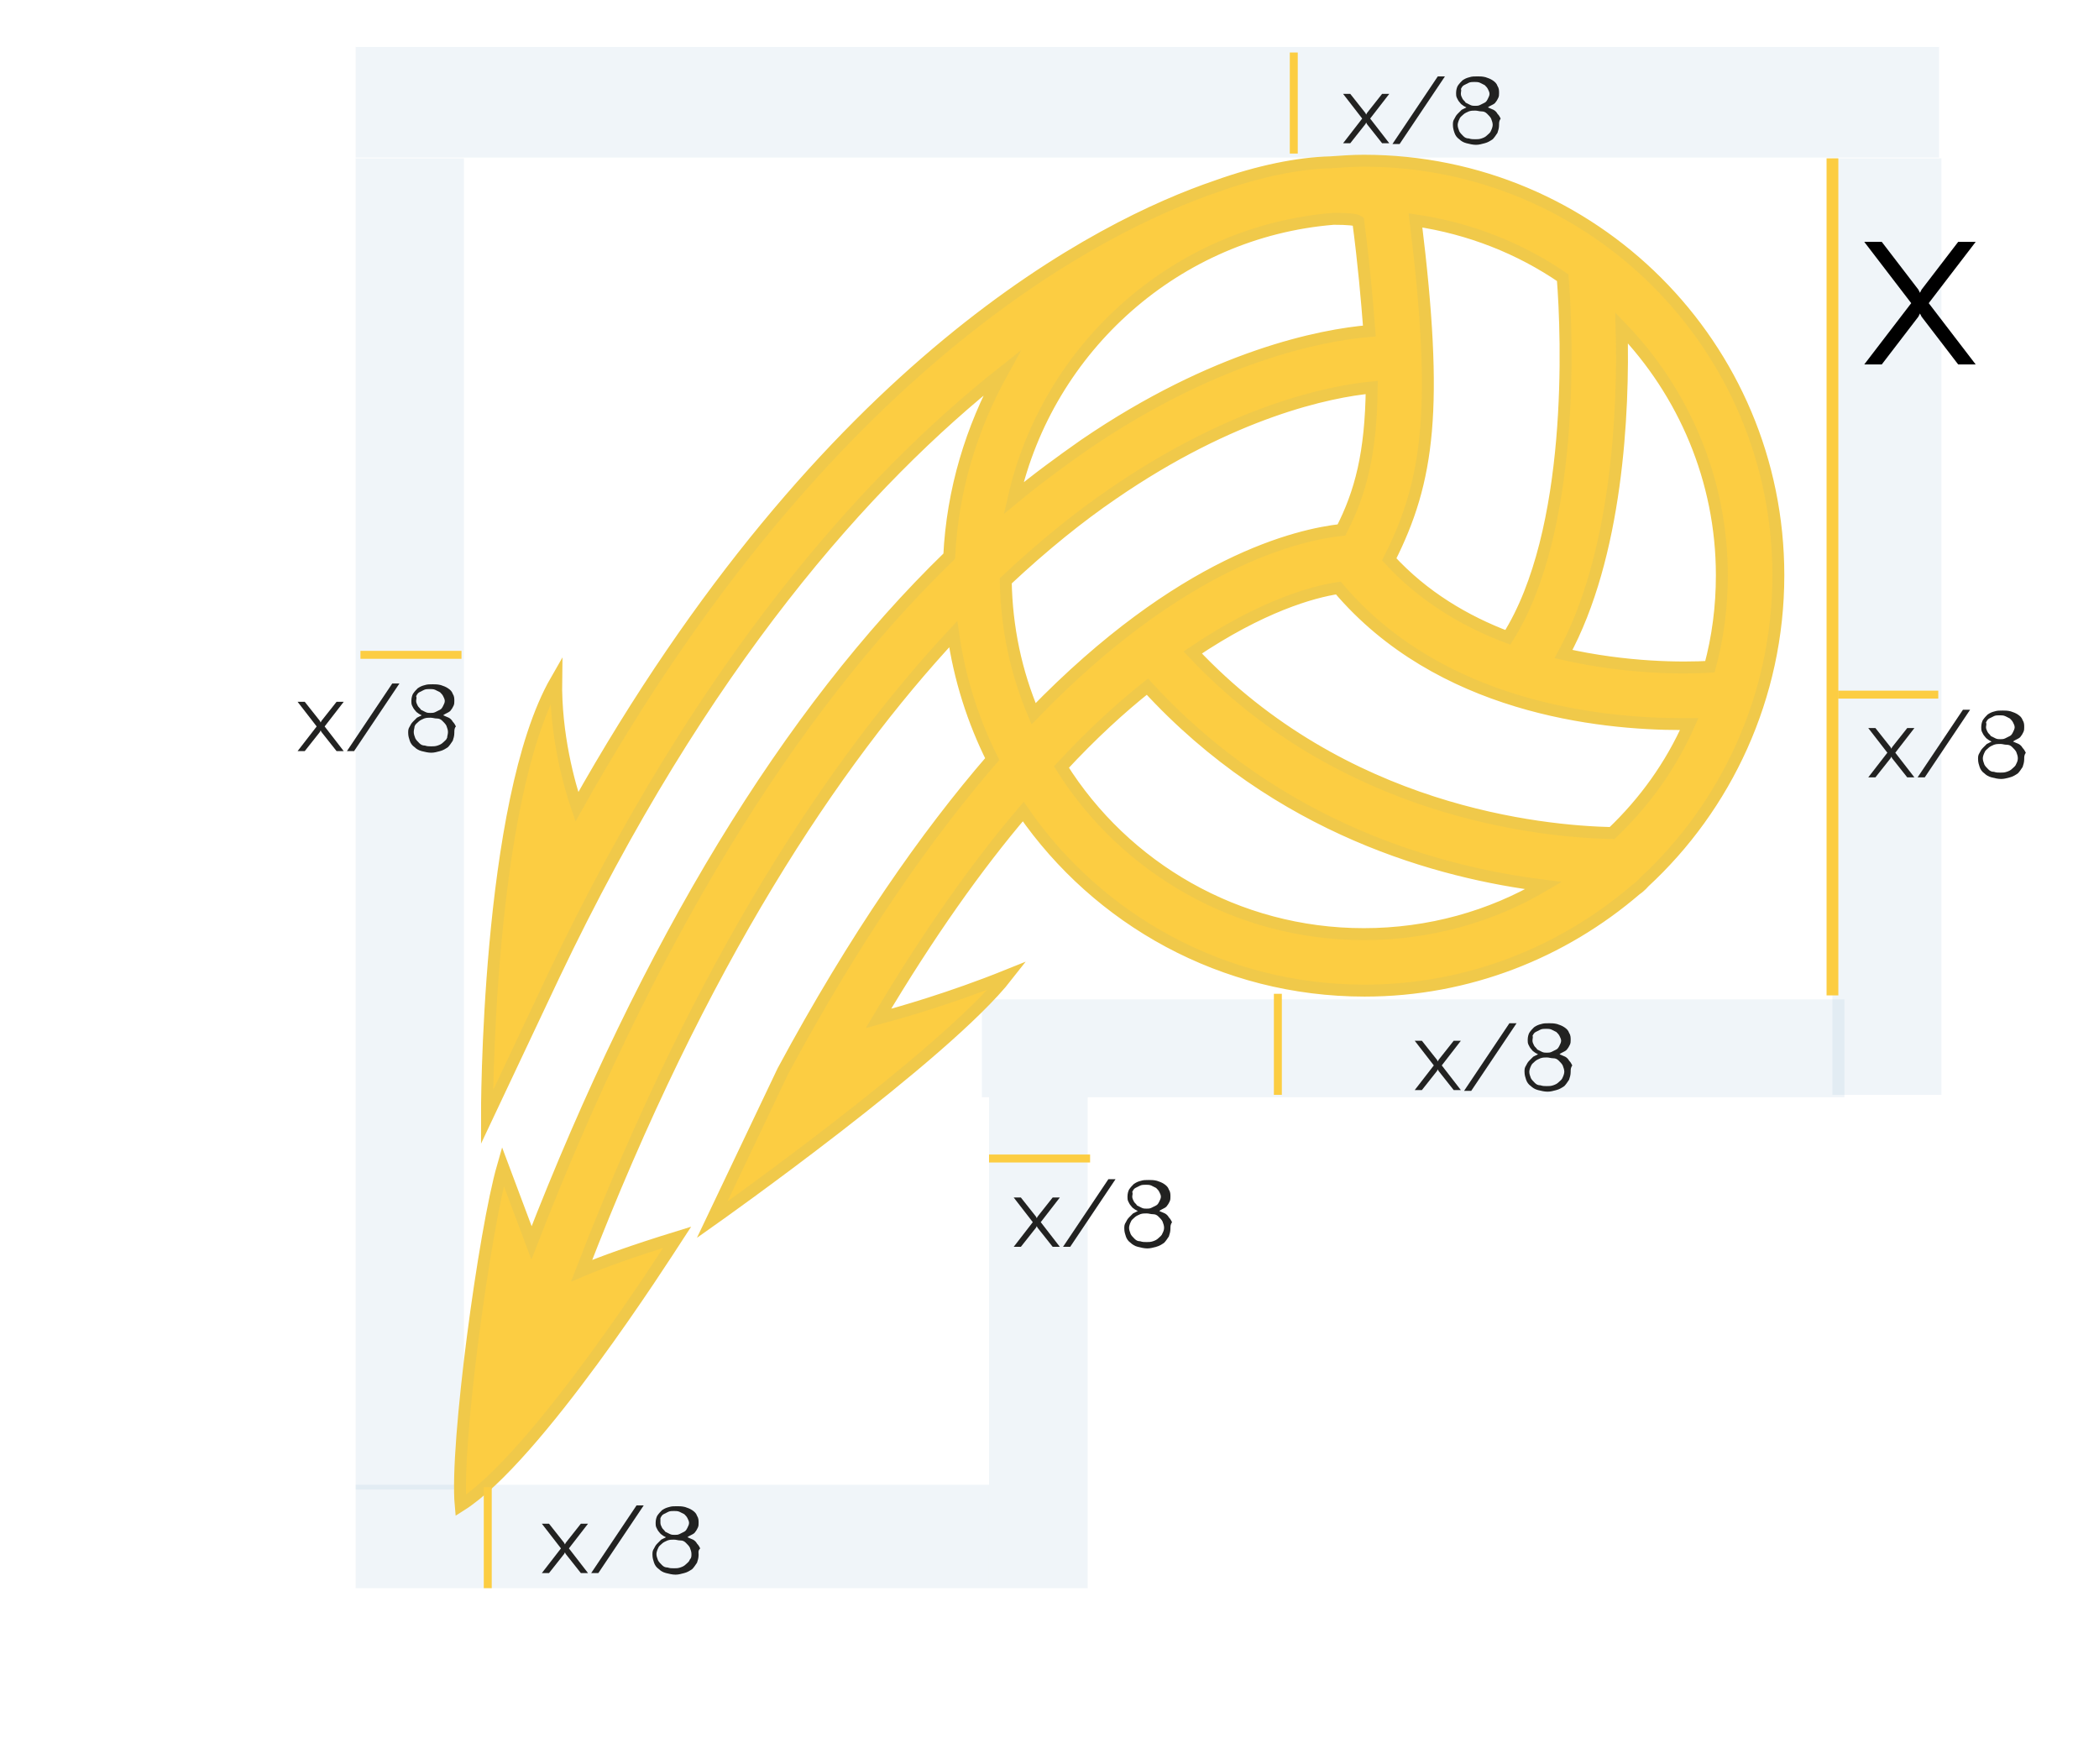
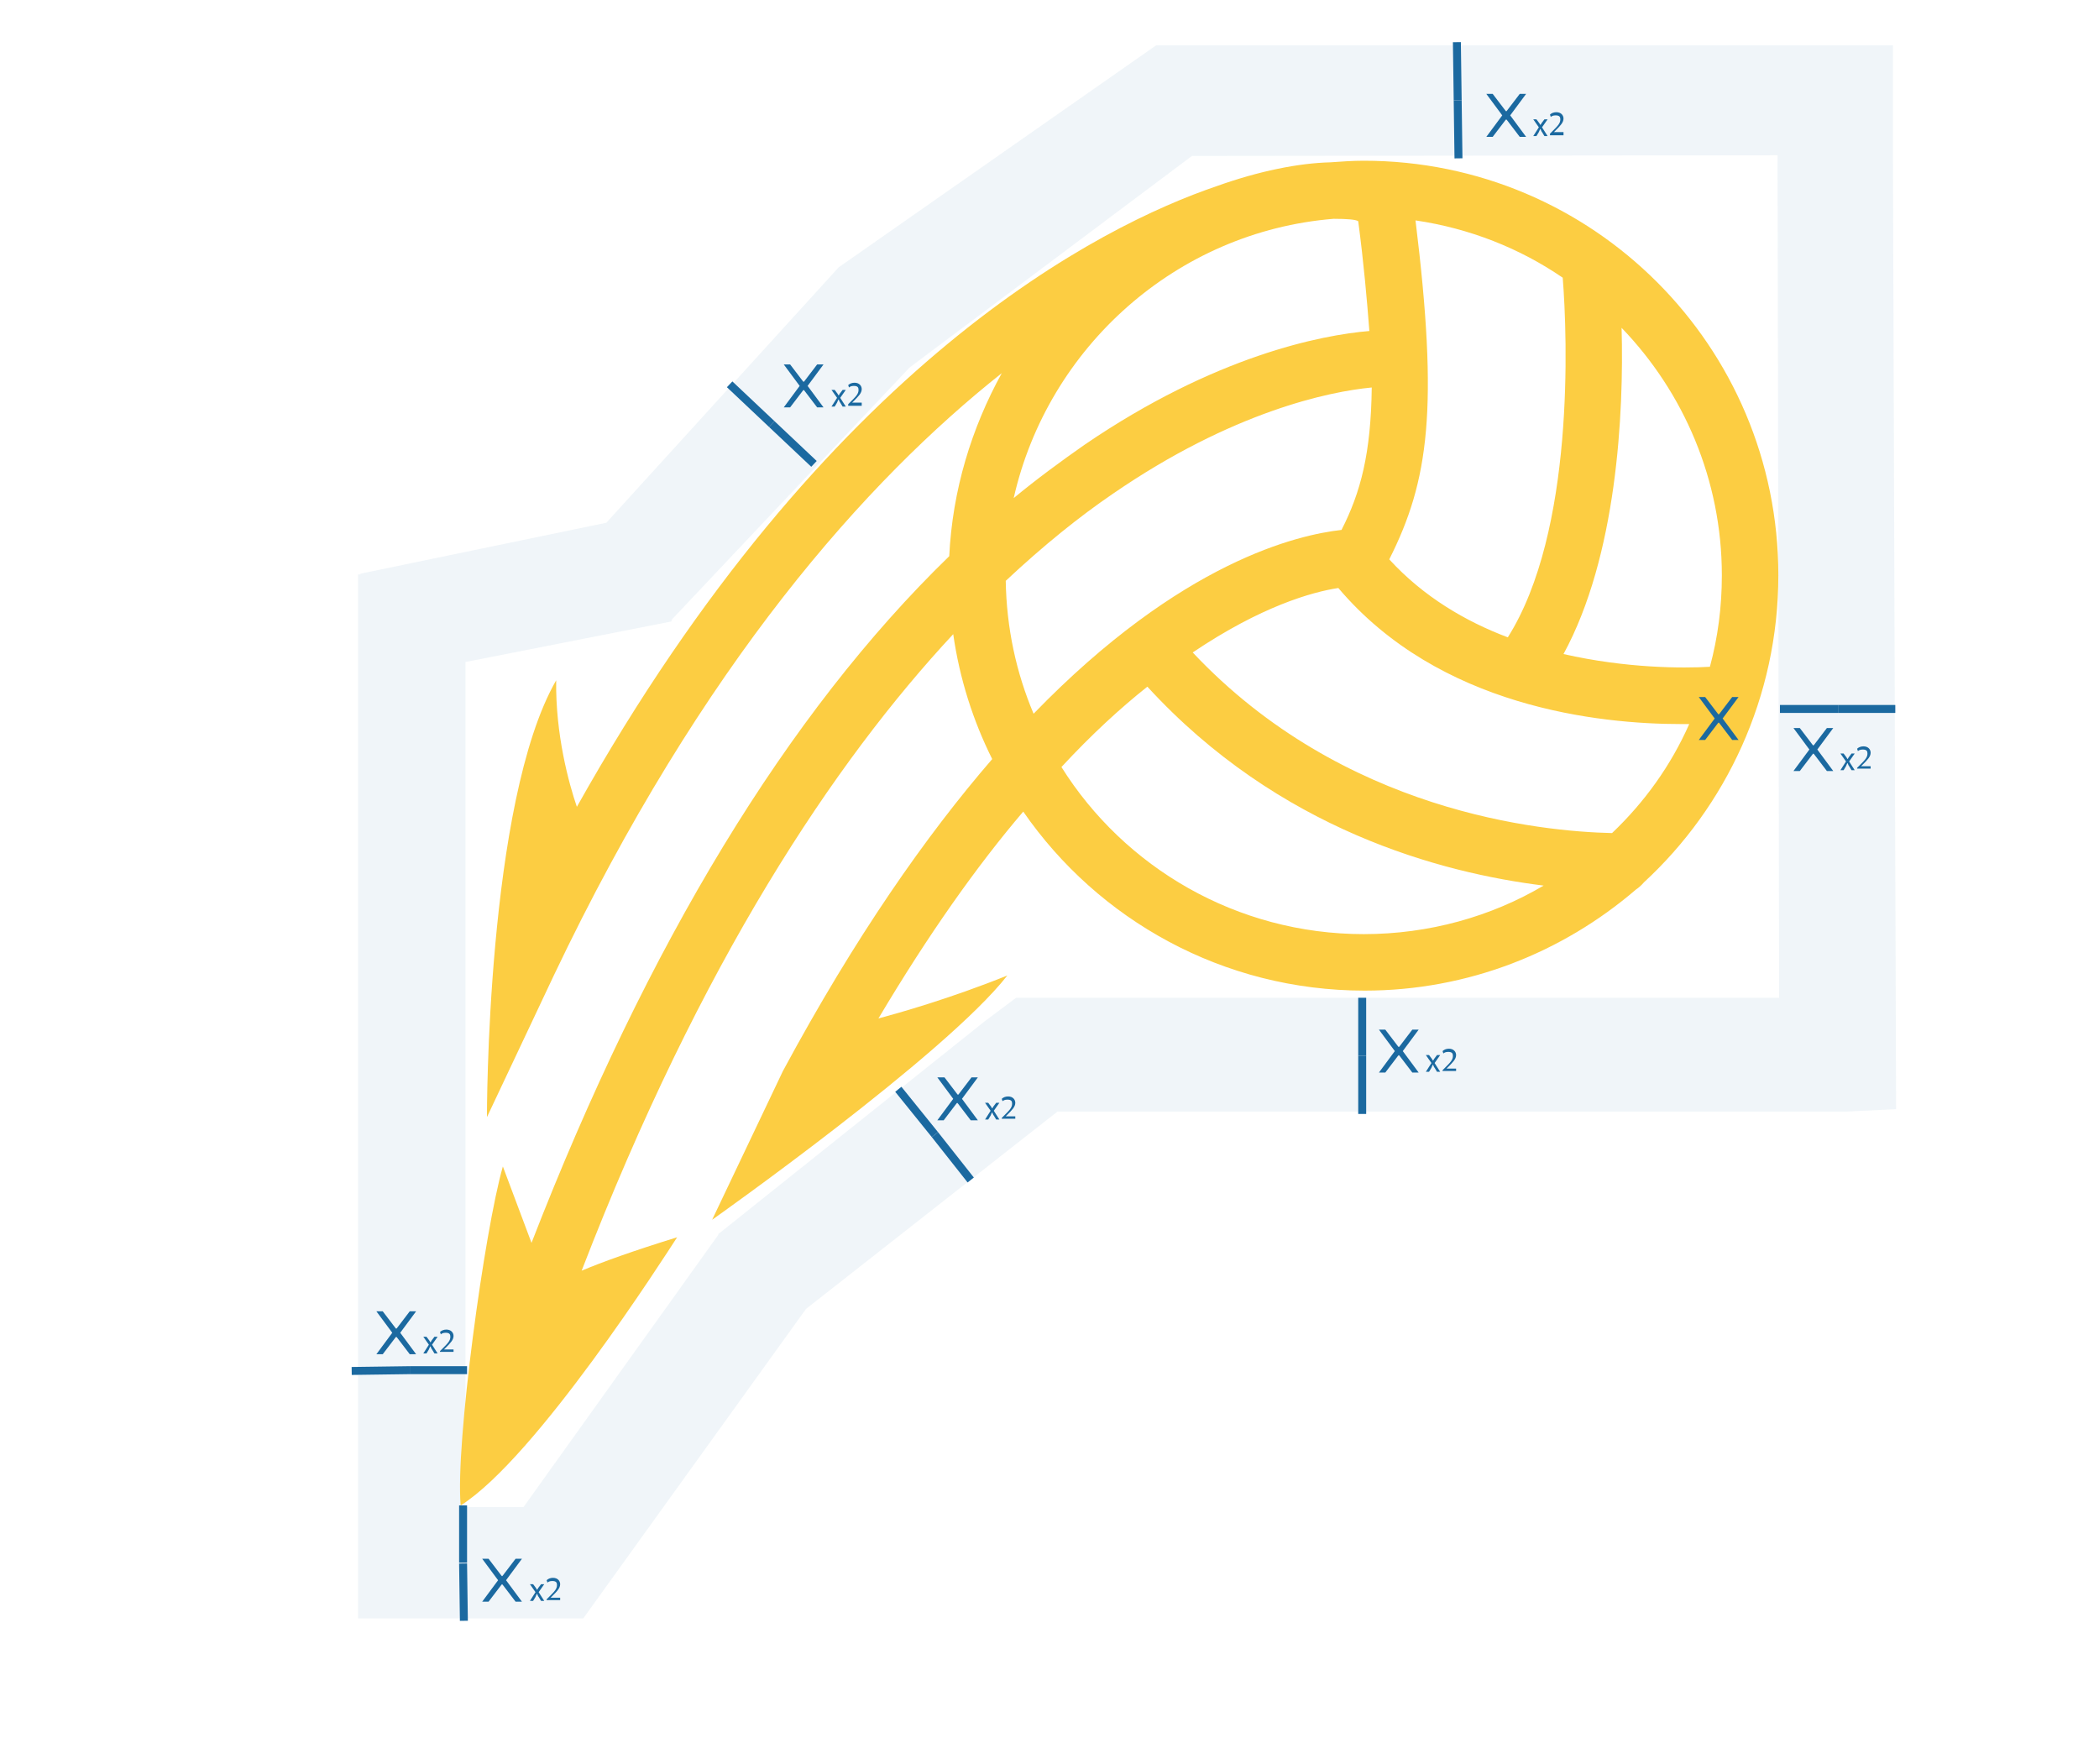
<svg xmlns="http://www.w3.org/2000/svg" version="1.1" id="Laag_1" x="0px" y="0px" viewBox="0 0 263.8 221.6" style="enable-background:new 0 0 263.8 221.6;" xml:space="preserve">
  <style type="text/css">
	.st0{opacity:7.000000e-02;fill:#1B69A0;enable-background:new    ;}
- 	.st1{fill:#FCCD42;stroke:#F0C94A;stroke-width:1.5;stroke-miterlimit:10;}
- 	.st2{fill:none;stroke:#FCCD42;stroke-width:1.479;stroke-miterlimit:10;}
- 	.st3{fill:none;stroke:#FCCD42;stroke-miterlimit:10;}
- 	.st4{fill:#222221;}
+ 	.st1{fill:#FCCD42;}
+ 	.st2{fill:#1B69A0;}
+ 	.st3{fill:#1B69A0;stroke:#1B69A0;stroke-miterlimit:10;}
+ 	.st4{fill:none;stroke:#FCCD42;stroke-width:1.479;stroke-miterlimit:10;}
</style>
-   <rect x="44.7" y="5.9" class="st0" width="199" height="13.9" />
-   <rect x="44.7" y="19.9" class="st0" width="13.6" height="167.3" />
-   <rect x="124.3" y="137.9" class="st0" width="12.4" height="61.7" />
-   <rect x="230.3" y="19.9" class="st0" width="13.7" height="117.7" />
-   <rect x="123.4" y="125.6" class="st0" width="108.4" height="12.3" />
-   <rect x="44.7" y="186.6" class="st0" width="79.6" height="13" />
+   <polygon class="st0" points="237.9,18.4 223.4,18.3 223.6,125.4 127.7,125.4 123.7,128.4 90.4,155 90.3,155 90.3,155.1 90.2,155.3   90.2,155.3 65.8,189.4 58.5,189.4 58.5,83.2 84.4,78.1 84.4,77.9 114.3,46.2 149.8,19.6 237.9,19.5 237.9,5.7 145.3,5.7 105.4,33.6   76.2,65.7 45.3,72.1 45.3,72.2 45,72.2 45,190.4 45,190.4 45,203.4 73.3,203.4 101.3,164.5 132.9,139.7 232.1,139.7 238.3,139.4 " />
  <g>
    <g>
      <path class="st1" d="M223.5,72.3c0-28.8-23.3-52.1-52.1-52.1c-1.4,0-2.8,0.1-4.2,0.2c-4,0.1-9,1.1-14.3,3c-14.4,4.9-49,22-80.4,78    c-1-2.9-2.7-9.1-2.6-15.9c-8.8,15.3-8.7,54.9-8.7,54.9l8.4-17.8c18.7-39.3,39.4-62.3,56.3-75.7c-3.8,6.9-6.2,14.7-6.6,23    C99,89.6,81.4,118.6,66.8,156.2l-3.6-9.6c-2.3,8-6,35-5.3,42.6c9.5-6,25.7-31.4,27.2-33.7c-5.5,1.7-9.4,3.1-12,4.2    c15-38.9,31.8-64,46.7-80c0.8,5.6,2.5,10.9,4.9,15.7c-8.3,9.6-17.2,22.3-26.3,39.2l-8.9,18.7c0,0,29.3-20.7,37.1-30.7    c-7.2,2.9-13.6,4.7-16.2,5.4c6.3-10.6,12.4-19.2,18.2-26c9.4,13.6,25.1,22.5,42.9,22.5c13,0,24.9-4.8,34.1-12.7    c0.6-0.4,1-0.9,1-0.9C216.9,101.4,223.5,87.6,223.5,72.3z M202.6,104.7c-8.9-0.2-33.8-2.6-52.7-22.7c8.6-5.8,15-7.6,18.3-8.1    C180.9,88.9,201,91,211.3,91c0.4,0,0.7,0,1,0C210,96.2,206.7,100.8,202.6,104.7z M189.5,80.1c-5.3-2-10.6-5.1-14.9-9.8    c5-9.9,6.2-19,3.3-42.6c6.8,1,13.1,3.5,18.5,7.2C197,42.4,197.9,66.8,189.5,80.1z M216.4,72.3c0,4-0.5,7.8-1.5,11.5    c-3.4,0.2-10.5,0.2-18.4-1.6c6.7-12.3,7.6-30.2,7.3-41C211.6,49.3,216.4,60.3,216.4,72.3z M167.6,27.5c1.8,0,2.8,0.1,3.1,0.3l0,0    l0,0c0.7,5.3,1.1,9.9,1.4,13.8c-6,0.5-19.4,3.1-35.8,14.3c-3,2.1-6,4.3-8.9,6.7C131.7,43.6,147.9,29.1,167.6,27.5z M126.4,73    c4.8-4.5,9.3-8.1,13.4-10.9c15.1-10.4,27.3-12.9,32.6-13.4c-0.1,8.3-1.4,13.2-3.8,17.9c-5.4,0.6-20.1,3.9-38.7,23.1    C127.7,84.5,126.5,78.9,126.4,73z M133.4,96.4c3.8-4.1,7.4-7.4,10.8-10.1c16.5,18,36.9,23.4,49.8,25c-6.6,3.9-14.4,6.1-22.6,6.1    C155.4,117.4,141.3,109,133.4,96.4z" />
    </g>
  </g>
-   <line class="st2" x1="230.3" y1="19.9" x2="230.3" y2="125.1" />
-   <line class="st3" x1="61.3" y1="186.9" x2="61.3" y2="199.6" />
-   <line class="st3" x1="160.6" y1="124.9" x2="160.6" y2="137.6" />
-   <line class="st3" x1="162.6" y1="6.6" x2="162.6" y2="19.3" />
-   <line class="st3" x1="45.3" y1="82.3" x2="58" y2="82.3" />
-   <line class="st3" x1="231" y1="87.3" x2="243.6" y2="87.3" />
-   <line class="st3" x1="124.3" y1="145.6" x2="137" y2="145.6" />
+   <line class="st2" x1="211.1" y1="93.8" x2="217.8" y2="96.5" />
+   <line class="st3" x1="223.7" y1="89.1" x2="231" y2="89.1" />
+   <line class="st3" x1="231" y1="89.1" x2="238.2" y2="89.1" />
+   <line class="st4" x1="-77.3" y1="79" x2="-60.3" y2="79" />
+   <line class="st4" x1="-78.3" y1="66" x2="-61.3" y2="66" />
+   <line class="st4" x1="-77.9" y1="53.7" x2="-60.9" y2="53.7" />
+   <line class="st4" x1="-76.9" y1="39.7" x2="-59.9" y2="39.7" />
+   <line class="st4" x1="-78.6" y1="91.3" x2="-61.6" y2="91.3" />
+   <line class="st4" x1="-79.3" y1="104.3" x2="-62.3" y2="104.3" />
+   <line class="st4" x1="-79.3" y1="117.3" x2="-62.3" y2="117.3" />
  <g>
-     <path d="M236.5,30.4l4.6,6l0.2,0.4l0.2-0.4l4.6-6h2.2l-5.9,7.7l5.9,7.7h-2.2l-4.6-6l-0.2-0.4l-0.2,0.4l-4.6,6h-2.2l5.9-7.7   l-5.9-7.7C234.3,30.4,236.5,30.4,236.5,30.4z" />
-   </g>
-   <line class="st2" x1="-77.3" y1="79" x2="-60.3" y2="79" />
-   <line class="st2" x1="-78.3" y1="66" x2="-61.3" y2="66" />
-   <line class="st2" x1="-77.9" y1="53.7" x2="-60.9" y2="53.7" />
-   <line class="st2" x1="-76.9" y1="39.7" x2="-59.9" y2="39.7" />
-   <line class="st2" x1="-78.6" y1="91.3" x2="-61.6" y2="91.3" />
-   <line class="st2" x1="-79.3" y1="104.3" x2="-62.3" y2="104.3" />
-   <line class="st2" x1="-79.3" y1="117.3" x2="-62.3" y2="117.3" />
-   <g>
-     <path class="st4" d="M178.7,130.8l1.9,2.4l0.1,0.2l0.1-0.2l1.9-2.4h0.9l-2.4,3.1l2.4,3.1h-0.9l-1.9-2.4l-0.1-0.2l-0.1,0.2l-1.9,2.4   h-0.9l2.4-3.1l-2.4-3.1H178.7z" />
-     <path class="st4" d="M190.6,128.6l-5.7,8.5H184l5.7-8.5H190.6z" />
-     <path class="st4" d="M197.4,134.7c0,0.4-0.1,0.7-0.2,1c-0.2,0.3-0.4,0.6-0.6,0.8c-0.3,0.2-0.6,0.4-1,0.5s-0.7,0.2-1.1,0.2   c-0.4,0-0.8-0.1-1.2-0.2c-0.4-0.1-0.7-0.3-0.9-0.5c-0.3-0.2-0.5-0.5-0.6-0.8c-0.1-0.3-0.2-0.6-0.2-1c0-0.3,0-0.5,0.2-0.8   c0.1-0.2,0.2-0.4,0.4-0.6s0.3-0.3,0.5-0.5c0.2-0.1,0.4-0.2,0.6-0.3c-0.2-0.1-0.4-0.2-0.5-0.3c-0.2-0.1-0.3-0.3-0.4-0.4   s-0.2-0.3-0.3-0.5c-0.1-0.2-0.1-0.4-0.1-0.6c0-0.4,0.1-0.7,0.2-0.9c0.2-0.3,0.4-0.5,0.6-0.7c0.3-0.2,0.5-0.3,0.9-0.4   c0.3-0.1,0.6-0.1,1-0.1c0.3,0,0.6,0,1,0.1c0.3,0.1,0.6,0.2,0.9,0.4s0.5,0.4,0.6,0.7c0.2,0.3,0.2,0.6,0.2,0.9c0,0.2,0,0.4-0.1,0.6   c-0.1,0.2-0.2,0.4-0.3,0.5c-0.1,0.2-0.3,0.3-0.5,0.4c-0.2,0.1-0.4,0.2-0.5,0.3c0.2,0.1,0.5,0.2,0.7,0.3c0.2,0.1,0.4,0.3,0.5,0.5   c0.2,0.2,0.3,0.4,0.4,0.6C197.4,134.2,197.4,134.4,197.4,134.7z M196.6,134.7c0-0.3-0.1-0.5-0.2-0.8c-0.1-0.2-0.3-0.4-0.5-0.6   c-0.2-0.2-0.4-0.3-0.7-0.3s-0.5-0.1-0.8-0.1c-0.3,0-0.5,0-0.8,0.1c-0.2,0.1-0.5,0.2-0.7,0.4c-0.2,0.2-0.4,0.3-0.5,0.6   c-0.1,0.2-0.2,0.5-0.2,0.7c0,0.3,0.1,0.5,0.2,0.8c0.1,0.2,0.3,0.4,0.5,0.6c0.2,0.2,0.4,0.3,0.7,0.3c0.3,0.1,0.5,0.1,0.8,0.1   s0.5,0,0.8-0.1s0.5-0.2,0.7-0.4c0.2-0.2,0.4-0.3,0.5-0.6C196.5,135.2,196.6,134.9,196.6,134.7z M192.6,130.8c0,0.2,0.1,0.4,0.2,0.6   c0.1,0.2,0.3,0.3,0.4,0.5c0.2,0.1,0.4,0.2,0.6,0.3c0.2,0.1,0.4,0.1,0.6,0.1c0.2,0,0.4,0,0.6-0.1c0.2-0.1,0.4-0.2,0.6-0.3   s0.3-0.3,0.4-0.5c0.1-0.2,0.2-0.4,0.2-0.6c0-0.2-0.1-0.4-0.2-0.6c-0.1-0.2-0.2-0.3-0.4-0.5c-0.2-0.1-0.4-0.2-0.6-0.3   c-0.2-0.1-0.5-0.1-0.7-0.1c-0.2,0-0.5,0-0.7,0.1c-0.2,0.1-0.4,0.2-0.6,0.3s-0.3,0.3-0.4,0.5C192.7,130.3,192.6,130.5,192.6,130.8z" />
+     <g>
+       <path class="st2" d="M214.3,87.6l1.6,2.1l0.1,0.1l0.1-0.1l1.6-2.1h0.8l-2,2.7l2,2.7h-0.8l-1.6-2.1l-0.1-0.1l-0.1,0.1l-1.6,2.1    h-0.8l2-2.7l-2-2.7H214.3z" />
+     </g>
  </g>
  <g>
-     <path class="st4" d="M235.7,91.5l1.9,2.4l0.1,0.2l0.1-0.2l1.9-2.4h0.9l-2.4,3.1l2.4,3.1h-0.9l-1.9-2.4l-0.1-0.2l-0.1,0.2l-1.9,2.4   h-0.9l2.4-3.1l-2.4-3.1H235.7z" />
-     <path class="st4" d="M247.6,89.2l-5.7,8.5H241l5.7-8.5H247.6z" />
-     <path class="st4" d="M254.4,95.4c0,0.4-0.1,0.7-0.2,1c-0.2,0.3-0.4,0.6-0.6,0.8c-0.3,0.2-0.6,0.4-1,0.5s-0.7,0.2-1.1,0.2   c-0.4,0-0.8-0.1-1.2-0.2c-0.4-0.1-0.7-0.3-0.9-0.5c-0.3-0.2-0.5-0.5-0.6-0.8c-0.1-0.3-0.2-0.6-0.2-1c0-0.3,0-0.5,0.2-0.8   c0.1-0.2,0.2-0.4,0.4-0.6s0.3-0.3,0.5-0.5c0.2-0.1,0.4-0.2,0.6-0.3c-0.2-0.1-0.4-0.2-0.5-0.3c-0.2-0.1-0.3-0.3-0.4-0.4   s-0.2-0.3-0.3-0.5c-0.1-0.2-0.1-0.4-0.1-0.6c0-0.4,0.1-0.7,0.2-0.9c0.2-0.3,0.4-0.5,0.6-0.7c0.3-0.2,0.5-0.3,0.9-0.4   c0.3-0.1,0.6-0.1,1-0.1c0.3,0,0.6,0,1,0.1c0.3,0.1,0.6,0.2,0.9,0.4s0.5,0.4,0.6,0.7c0.2,0.3,0.2,0.6,0.2,0.9c0,0.2,0,0.4-0.1,0.6   c-0.1,0.2-0.2,0.4-0.3,0.5c-0.1,0.2-0.3,0.3-0.5,0.4c-0.2,0.1-0.4,0.2-0.5,0.3c0.2,0.1,0.5,0.2,0.7,0.3c0.2,0.1,0.4,0.3,0.5,0.5   c0.2,0.2,0.3,0.4,0.4,0.6C254.4,94.9,254.4,95.1,254.4,95.4z M253.6,95.3c0-0.3-0.1-0.5-0.2-0.8c-0.1-0.2-0.3-0.4-0.5-0.6   c-0.2-0.2-0.4-0.3-0.7-0.3s-0.5-0.1-0.8-0.1c-0.3,0-0.5,0-0.8,0.1c-0.2,0.1-0.5,0.2-0.7,0.4c-0.2,0.2-0.4,0.3-0.5,0.6   c-0.1,0.2-0.2,0.5-0.2,0.7c0,0.3,0.1,0.5,0.2,0.8c0.1,0.2,0.3,0.4,0.5,0.6c0.2,0.2,0.4,0.3,0.7,0.3c0.3,0.1,0.5,0.1,0.8,0.1   s0.5,0,0.8-0.1s0.5-0.2,0.7-0.4c0.2-0.2,0.4-0.3,0.5-0.6C253.5,95.8,253.6,95.6,253.6,95.3z M249.6,91.4c0,0.2,0.1,0.4,0.2,0.6   c0.1,0.2,0.3,0.3,0.4,0.5c0.2,0.1,0.4,0.2,0.6,0.3c0.2,0.1,0.4,0.1,0.6,0.1c0.2,0,0.4,0,0.6-0.1c0.2-0.1,0.4-0.2,0.6-0.3   s0.3-0.3,0.4-0.5c0.1-0.2,0.2-0.4,0.2-0.6c0-0.2-0.1-0.4-0.2-0.6c-0.1-0.2-0.2-0.3-0.4-0.5c-0.2-0.1-0.4-0.2-0.6-0.3   c-0.2-0.1-0.5-0.1-0.7-0.1c-0.2,0-0.5,0-0.7,0.1c-0.2,0.1-0.4,0.2-0.6,0.3s-0.3,0.3-0.4,0.5C249.7,91,249.6,91.2,249.6,91.4z" />
+     <g>
+       <path class="st2" d="M174.1,129.4l1.6,2.1l0.1,0.1l0.1-0.1l1.6-2.1h0.8l-2,2.7l2,2.7h-0.8l-1.6-2.1l-0.1-0.1l-0.1,0.1l-1.6,2.1    h-0.8l2-2.7l-2-2.7H174.1z" />
+     </g>
+   </g>
+   <line class="st3" x1="171.2" y1="125.4" x2="171.2" y2="132.7" />
+   <line class="st3" x1="171.2" y1="132.7" x2="171.2" y2="140" />
+   <line class="st3" x1="112.9" y1="136.9" x2="117.5" y2="142.6" />
+   <line class="st3" x1="117.5" y1="142.6" x2="122" y2="148.3" />
+   <line class="st3" x1="58.2" y1="189.2" x2="58.2" y2="196.4" />
+   <line class="st3" x1="58.2" y1="196.5" x2="58.3" y2="203.7" />
+   <line class="st3" x1="58.7" y1="172.2" x2="51.5" y2="172.2" />
+   <line class="st3" x1="51.5" y1="172.2" x2="44.2" y2="172.3" />
+   <line class="st3" x1="102.3" y1="58.3" x2="97" y2="53.3" />
+   <line class="st3" x1="97" y1="53.3" x2="91.7" y2="48.3" />
+   <line class="st3" x1="183.3" y1="19.9" x2="183.2" y2="12.6" />
+   <line class="st3" x1="183.2" y1="12.6" x2="183.1" y2="5.3" />
+   <g>
+     <g>
+       <path class="st2" d="M179.6,132.6l0.3,0.4c0.1,0.1,0.1,0.2,0.2,0.3h0c0.1-0.1,0.1-0.2,0.2-0.3l0.3-0.4h0.4l-0.7,1l0.7,1.1h-0.4    l-0.3-0.5c-0.1-0.1-0.1-0.2-0.2-0.4h0c-0.1,0.1-0.1,0.2-0.2,0.4l-0.3,0.5h-0.4l0.7-1.1l-0.7-1H179.6z" />
+       <path class="st2" d="M181.3,134.7v-0.2l0.3-0.3c0.7-0.7,1-1,1-1.5c0-0.3-0.1-0.5-0.6-0.5c-0.3,0-0.5,0.1-0.6,0.2l-0.1-0.3    c0.2-0.2,0.5-0.3,0.8-0.3c0.6,0,0.9,0.4,0.9,0.8c0,0.5-0.4,0.9-1,1.5l-0.2,0.2v0h1.2v0.3H181.3z" />
+     </g>
  </g>
  <g>
-     <path class="st4" d="M169.7,11.8l1.9,2.4l0.1,0.2l0.1-0.2l1.9-2.4h0.9l-2.4,3.1l2.4,3.1h-0.9l-1.9-2.4l-0.1-0.2l-0.1,0.2l-1.9,2.4   h-0.9l2.4-3.1l-2.4-3.1H169.7z" />
-     <path class="st4" d="M181.6,9.6l-5.7,8.5H175l5.7-8.5H181.6z" />
-     <path class="st4" d="M188.4,15.7c0,0.4-0.1,0.7-0.2,1c-0.2,0.3-0.4,0.6-0.6,0.8c-0.3,0.2-0.6,0.4-1,0.5s-0.7,0.2-1.1,0.2   c-0.4,0-0.8-0.1-1.2-0.2c-0.4-0.1-0.7-0.3-0.9-0.5c-0.3-0.2-0.5-0.5-0.6-0.8c-0.1-0.3-0.2-0.6-0.2-1c0-0.3,0-0.5,0.2-0.8   c0.1-0.2,0.2-0.4,0.4-0.6s0.3-0.3,0.5-0.5c0.2-0.1,0.4-0.2,0.6-0.3c-0.2-0.1-0.4-0.2-0.5-0.3c-0.2-0.1-0.3-0.3-0.4-0.4   s-0.2-0.3-0.3-0.5c-0.1-0.2-0.1-0.4-0.1-0.6c0-0.4,0.1-0.7,0.2-0.9c0.2-0.3,0.4-0.5,0.6-0.7c0.3-0.2,0.5-0.3,0.9-0.4   c0.3-0.1,0.6-0.1,1-0.1c0.3,0,0.6,0,1,0.1c0.3,0.1,0.6,0.2,0.9,0.4s0.5,0.4,0.6,0.7c0.2,0.3,0.2,0.6,0.2,0.9c0,0.2,0,0.4-0.1,0.6   c-0.1,0.2-0.2,0.4-0.3,0.5c-0.1,0.2-0.3,0.3-0.5,0.4c-0.2,0.1-0.4,0.2-0.5,0.3c0.2,0.1,0.5,0.2,0.7,0.3c0.2,0.1,0.4,0.3,0.5,0.5   c0.2,0.2,0.3,0.4,0.4,0.6C188.4,15.2,188.4,15.4,188.4,15.7z M187.6,15.7c0-0.3-0.1-0.5-0.2-0.8c-0.1-0.2-0.3-0.4-0.5-0.6   c-0.2-0.2-0.4-0.3-0.7-0.3s-0.5-0.1-0.8-0.1c-0.3,0-0.5,0-0.8,0.1c-0.2,0.1-0.5,0.2-0.7,0.4c-0.2,0.2-0.4,0.3-0.5,0.6   c-0.1,0.2-0.2,0.5-0.2,0.7c0,0.3,0.1,0.5,0.2,0.8c0.1,0.2,0.3,0.4,0.5,0.6c0.2,0.2,0.4,0.3,0.7,0.3c0.3,0.1,0.5,0.1,0.8,0.1   s0.5,0,0.8-0.1s0.5-0.2,0.7-0.4c0.2-0.2,0.4-0.3,0.5-0.6C187.5,16.2,187.6,15.9,187.6,15.7z M183.6,11.8c0,0.2,0.1,0.4,0.2,0.6   c0.1,0.2,0.3,0.3,0.4,0.5c0.2,0.1,0.4,0.2,0.6,0.3c0.2,0.1,0.4,0.1,0.6,0.1c0.2,0,0.4,0,0.6-0.1c0.2-0.1,0.4-0.2,0.6-0.3   s0.3-0.3,0.4-0.5c0.1-0.2,0.2-0.4,0.2-0.6c0-0.2-0.1-0.4-0.2-0.6c-0.1-0.2-0.2-0.3-0.4-0.5c-0.2-0.1-0.4-0.2-0.6-0.3   c-0.2-0.1-0.5-0.1-0.7-0.1c-0.2,0-0.5,0-0.7,0.1c-0.2,0.1-0.4,0.2-0.6,0.3s-0.3,0.3-0.4,0.5C183.7,11.3,183.6,11.5,183.6,11.8z" />
+     <g>
+       <path class="st2" d="M226.2,91.5l1.6,2.1l0.1,0.1l0.1-0.1l1.6-2.1h0.8l-2,2.7l2,2.7h-0.8l-1.6-2.1l-0.1-0.1l-0.1,0.1l-1.6,2.1    h-0.8l2-2.7l-2-2.7H226.2z" />
+     </g>
  </g>
  <g>
-     <path class="st4" d="M38.3,88.2l1.9,2.4l0.1,0.2l0.1-0.2l1.9-2.4h0.9l-2.4,3.1l2.4,3.1h-0.9L40.4,92l-0.1-0.2L40.2,92l-1.9,2.4   h-0.9l2.4-3.1l-2.4-3.1H38.3z" />
-     <path class="st4" d="M50.2,85.9l-5.7,8.5h-0.9l5.7-8.5H50.2z" />
-     <path class="st4" d="M57.1,92.1c0,0.4-0.1,0.7-0.2,1c-0.2,0.3-0.4,0.6-0.6,0.8c-0.3,0.2-0.6,0.4-1,0.5s-0.7,0.2-1.1,0.2   c-0.4,0-0.8-0.1-1.2-0.2c-0.4-0.1-0.7-0.3-0.9-0.5c-0.3-0.2-0.5-0.5-0.6-0.8c-0.1-0.3-0.2-0.6-0.2-1c0-0.3,0-0.5,0.2-0.8   c0.1-0.2,0.2-0.4,0.4-0.6s0.3-0.3,0.5-0.5c0.2-0.1,0.4-0.2,0.6-0.3c-0.2-0.1-0.4-0.2-0.5-0.3c-0.2-0.1-0.3-0.3-0.4-0.4   s-0.2-0.3-0.3-0.5c-0.1-0.2-0.1-0.4-0.1-0.6c0-0.4,0.1-0.7,0.2-0.9c0.2-0.3,0.4-0.5,0.6-0.7c0.3-0.2,0.5-0.3,0.9-0.4   c0.3-0.1,0.6-0.1,1-0.1c0.3,0,0.6,0,1,0.1c0.3,0.1,0.6,0.2,0.9,0.4s0.5,0.4,0.6,0.7c0.2,0.3,0.2,0.6,0.2,0.9c0,0.2,0,0.4-0.1,0.6   c-0.1,0.2-0.2,0.4-0.3,0.5c-0.1,0.2-0.3,0.3-0.5,0.4c-0.2,0.1-0.4,0.2-0.5,0.3c0.2,0.1,0.5,0.2,0.7,0.3c0.2,0.1,0.4,0.3,0.5,0.5   c0.2,0.2,0.3,0.4,0.4,0.6C57.1,91.5,57.1,91.8,57.1,92.1z M56.3,92c0-0.3-0.1-0.5-0.2-0.8c-0.1-0.2-0.3-0.4-0.5-0.6   c-0.2-0.2-0.4-0.3-0.7-0.3s-0.5-0.1-0.8-0.1c-0.3,0-0.5,0-0.8,0.1c-0.2,0.1-0.5,0.2-0.7,0.4c-0.2,0.2-0.4,0.3-0.5,0.6   C52.1,91.5,52,91.7,52,92c0,0.3,0.1,0.5,0.2,0.8c0.1,0.2,0.3,0.4,0.5,0.6c0.2,0.2,0.4,0.3,0.7,0.3c0.3,0.1,0.5,0.1,0.8,0.1   s0.5,0,0.8-0.1s0.5-0.2,0.7-0.4c0.2-0.2,0.4-0.3,0.5-0.6C56.2,92.5,56.3,92.3,56.3,92z M52.3,88.1c0,0.2,0.1,0.4,0.2,0.6   c0.1,0.2,0.3,0.3,0.4,0.5c0.2,0.1,0.4,0.2,0.6,0.3c0.2,0.1,0.4,0.1,0.6,0.1c0.2,0,0.4,0,0.6-0.1c0.2-0.1,0.4-0.2,0.6-0.3   s0.3-0.3,0.4-0.5c0.1-0.2,0.2-0.4,0.2-0.6c0-0.2-0.1-0.4-0.2-0.6c-0.1-0.2-0.2-0.3-0.4-0.5c-0.2-0.1-0.4-0.2-0.6-0.3   c-0.2-0.1-0.5-0.1-0.7-0.1c-0.2,0-0.5,0-0.7,0.1c-0.2,0.1-0.4,0.2-0.6,0.3s-0.3,0.3-0.4,0.5C52.4,87.7,52.3,87.9,52.3,88.1z" />
+     <g>
+       <path class="st2" d="M231.7,94.7l0.3,0.4c0.1,0.1,0.1,0.2,0.2,0.3h0c0.1-0.1,0.1-0.2,0.2-0.3l0.3-0.4h0.4l-0.7,1l0.7,1.1h-0.4    l-0.3-0.5c-0.1-0.1-0.1-0.2-0.2-0.4h0c-0.1,0.1-0.1,0.2-0.2,0.4l-0.3,0.5h-0.4l0.7-1.1l-0.7-1H231.7z" />
+       <path class="st2" d="M233.4,96.7v-0.2l0.3-0.3c0.7-0.7,1-1,1-1.5c0-0.3-0.1-0.5-0.6-0.5c-0.3,0-0.5,0.1-0.6,0.2l-0.1-0.3    c0.2-0.2,0.5-0.3,0.8-0.3c0.6,0,0.9,0.4,0.9,0.8c0,0.5-0.4,0.9-1,1.5l-0.2,0.2v0h1.2v0.3H233.4z" />
+     </g>
  </g>
  <g>
-     <path class="st4" d="M128.3,150.5l1.9,2.4l0.1,0.2l0.1-0.2l1.9-2.4h0.9l-2.4,3.1l2.4,3.1h-0.9l-1.9-2.4l-0.1-0.2l-0.1,0.2l-1.9,2.4   h-0.9l2.4-3.1l-2.4-3.1H128.3z" />
-     <path class="st4" d="M140.2,148.2l-5.7,8.5h-0.9l5.7-8.5H140.2z" />
-     <path class="st4" d="M147.1,154.4c0,0.4-0.1,0.7-0.2,1c-0.2,0.3-0.4,0.6-0.6,0.8c-0.3,0.2-0.6,0.4-1,0.5s-0.7,0.2-1.1,0.2   c-0.4,0-0.8-0.1-1.2-0.2c-0.4-0.1-0.7-0.3-0.9-0.5c-0.3-0.2-0.5-0.5-0.6-0.8c-0.1-0.3-0.2-0.6-0.2-1c0-0.3,0-0.5,0.2-0.8   c0.1-0.2,0.2-0.4,0.4-0.6s0.3-0.3,0.5-0.5c0.2-0.1,0.4-0.2,0.6-0.3c-0.2-0.1-0.4-0.2-0.5-0.3c-0.2-0.1-0.3-0.3-0.4-0.4   s-0.2-0.3-0.3-0.5c-0.1-0.2-0.1-0.4-0.1-0.6c0-0.4,0.1-0.7,0.2-0.9c0.2-0.3,0.4-0.5,0.6-0.7c0.3-0.2,0.5-0.3,0.9-0.4   c0.3-0.1,0.6-0.1,1-0.1c0.3,0,0.6,0,1,0.1c0.3,0.1,0.6,0.2,0.9,0.4s0.5,0.4,0.6,0.7c0.2,0.3,0.2,0.6,0.2,0.9c0,0.2,0,0.4-0.1,0.6   c-0.1,0.2-0.2,0.4-0.3,0.5c-0.1,0.2-0.3,0.3-0.5,0.4c-0.2,0.1-0.4,0.2-0.5,0.3c0.2,0.1,0.5,0.2,0.7,0.3c0.2,0.1,0.4,0.3,0.5,0.5   c0.2,0.2,0.3,0.4,0.4,0.6C147.1,153.9,147.1,154.1,147.1,154.4z M146.3,154.3c0-0.3-0.1-0.5-0.2-0.8c-0.1-0.2-0.3-0.4-0.5-0.6   c-0.2-0.2-0.4-0.3-0.7-0.3s-0.5-0.1-0.8-0.1c-0.3,0-0.5,0-0.8,0.1c-0.2,0.1-0.5,0.2-0.7,0.4c-0.2,0.2-0.4,0.3-0.5,0.6   c-0.1,0.2-0.2,0.5-0.2,0.7c0,0.3,0.1,0.5,0.2,0.8c0.1,0.2,0.3,0.4,0.5,0.6c0.2,0.2,0.4,0.3,0.7,0.3c0.3,0.1,0.5,0.1,0.8,0.1   s0.5,0,0.8-0.1s0.5-0.2,0.7-0.4c0.2-0.2,0.4-0.3,0.5-0.6C146.2,154.8,146.3,154.6,146.3,154.3z M142.3,150.4c0,0.2,0.1,0.4,0.2,0.6   c0.1,0.2,0.3,0.3,0.4,0.5c0.2,0.1,0.4,0.2,0.6,0.3c0.2,0.1,0.4,0.1,0.6,0.1c0.2,0,0.4,0,0.6-0.1c0.2-0.1,0.4-0.2,0.6-0.3   s0.3-0.3,0.4-0.5c0.1-0.2,0.2-0.4,0.2-0.6c0-0.2-0.1-0.4-0.2-0.6c-0.1-0.2-0.2-0.3-0.4-0.5c-0.2-0.1-0.4-0.2-0.6-0.3   c-0.2-0.1-0.5-0.1-0.7-0.1c-0.2,0-0.5,0-0.7,0.1c-0.2,0.1-0.4,0.2-0.6,0.3s-0.3,0.3-0.4,0.5C142.4,150,142.3,150.2,142.3,150.4z" />
+     <g>
+       <path class="st2" d="M187.6,11.8l1.6,2.1l0.1,0.1l0.1-0.1l1.6-2.1h0.8l-2,2.7l2,2.7h-0.8l-1.6-2.1l-0.1-0.1l-0.1,0.1l-1.6,2.1    h-0.8l2-2.7l-2-2.7L187.6,11.8z" />
+     </g>
  </g>
  <g>
-     <path class="st4" d="M69,191.5l1.9,2.4l0.1,0.2l0.1-0.2l1.9-2.4h0.9l-2.4,3.1l2.4,3.1h-0.9l-1.9-2.4l-0.1-0.2l-0.1,0.2l-1.9,2.4   h-0.9l2.4-3.1l-2.4-3.1H69z" />
-     <path class="st4" d="M80.9,189.2l-5.7,8.5h-0.9l5.7-8.5H80.9z" />
-     <path class="st4" d="M87.8,195.4c0,0.4-0.1,0.7-0.2,1c-0.2,0.3-0.4,0.6-0.6,0.8c-0.3,0.2-0.6,0.4-1,0.5s-0.7,0.2-1.1,0.2   c-0.4,0-0.8-0.1-1.2-0.2c-0.4-0.1-0.7-0.3-0.9-0.5c-0.3-0.2-0.5-0.5-0.6-0.8c-0.1-0.3-0.2-0.6-0.2-1c0-0.3,0-0.5,0.2-0.8   c0.1-0.2,0.2-0.4,0.4-0.6s0.3-0.3,0.5-0.5c0.2-0.1,0.4-0.2,0.6-0.3c-0.2-0.1-0.4-0.2-0.5-0.3c-0.2-0.1-0.3-0.3-0.4-0.4   s-0.2-0.3-0.3-0.5c-0.1-0.2-0.1-0.4-0.1-0.6c0-0.4,0.1-0.7,0.2-0.9c0.2-0.3,0.4-0.5,0.6-0.7c0.3-0.2,0.5-0.3,0.9-0.4   c0.3-0.1,0.6-0.1,1-0.1c0.3,0,0.6,0,1,0.1c0.3,0.1,0.6,0.2,0.9,0.4s0.5,0.4,0.6,0.7c0.2,0.3,0.2,0.6,0.2,0.9c0,0.2,0,0.4-0.1,0.6   c-0.1,0.2-0.2,0.4-0.3,0.5c-0.1,0.2-0.3,0.3-0.5,0.4c-0.2,0.1-0.4,0.2-0.5,0.3c0.2,0.1,0.5,0.2,0.7,0.3c0.2,0.1,0.4,0.3,0.5,0.5   c0.2,0.2,0.3,0.4,0.4,0.6C87.7,194.9,87.8,195.1,87.8,195.4z M86.9,195.3c0-0.3-0.1-0.5-0.2-0.8c-0.1-0.2-0.3-0.4-0.5-0.6   c-0.2-0.2-0.4-0.3-0.7-0.3s-0.5-0.1-0.8-0.1c-0.3,0-0.5,0-0.8,0.1c-0.2,0.1-0.5,0.2-0.7,0.4c-0.2,0.2-0.4,0.3-0.5,0.6   c-0.1,0.2-0.2,0.5-0.2,0.7c0,0.3,0.1,0.5,0.2,0.8c0.1,0.2,0.3,0.4,0.5,0.6c0.2,0.2,0.4,0.3,0.7,0.3c0.3,0.1,0.5,0.1,0.8,0.1   s0.5,0,0.8-0.1s0.5-0.2,0.7-0.4c0.2-0.2,0.4-0.3,0.5-0.6C86.9,195.8,86.9,195.6,86.9,195.3z M83,191.4c0,0.2,0.1,0.4,0.2,0.6   c0.1,0.2,0.3,0.3,0.4,0.5c0.2,0.1,0.4,0.2,0.6,0.3c0.2,0.1,0.4,0.1,0.6,0.1c0.2,0,0.4,0,0.6-0.1c0.2-0.1,0.4-0.2,0.6-0.3   s0.3-0.3,0.4-0.5c0.1-0.2,0.2-0.4,0.2-0.6c0-0.2-0.1-0.4-0.2-0.6c-0.1-0.2-0.2-0.3-0.4-0.5c-0.2-0.1-0.4-0.2-0.6-0.3   c-0.2-0.1-0.5-0.1-0.7-0.1c-0.2,0-0.5,0-0.7,0.1c-0.2,0.1-0.4,0.2-0.6,0.3s-0.3,0.3-0.4,0.5C83,191,83,191.2,83,191.4z" />
+     <g>
+       <path class="st2" d="M193.1,15l0.3,0.4c0.1,0.1,0.1,0.2,0.2,0.3h0c0.1-0.1,0.1-0.2,0.2-0.3l0.3-0.4h0.4l-0.7,1l0.7,1.1h-0.4    l-0.3-0.5c-0.1-0.1-0.1-0.2-0.2-0.4h0c-0.1,0.1-0.1,0.2-0.2,0.4l-0.3,0.5h-0.4l0.7-1.1l-0.7-1H193.1z" />
+       <path class="st2" d="M194.8,17v-0.2l0.3-0.3c0.7-0.7,1-1,1-1.5c0-0.3-0.1-0.5-0.6-0.5c-0.3,0-0.5,0.1-0.6,0.2l-0.1-0.3    c0.2-0.2,0.5-0.3,0.8-0.3c0.6,0,0.9,0.4,0.9,0.8c0,0.5-0.4,0.9-1,1.5l-0.2,0.2v0h1.2V17H194.8z" />
+     </g>
+   </g>
+   <g>
+     <g>
+       <path class="st2" d="M99.3,45.8l1.6,2.1L101,48l0.1-0.1l1.6-2.1h0.8l-2,2.7l2,2.7h-0.8l-1.6-2.1l-0.1-0.1l-0.1,0.1l-1.6,2.1h-0.8    l2-2.7l-2-2.7L99.3,45.8z" />
+     </g>
+   </g>
+   <g>
+     <g>
+       <path class="st2" d="M104.9,49l0.3,0.4c0.1,0.1,0.1,0.2,0.2,0.3h0c0.1-0.1,0.1-0.2,0.2-0.3l0.3-0.4h0.4l-0.7,1l0.7,1.1h-0.4    l-0.3-0.5c-0.1-0.1-0.1-0.2-0.2-0.4h0c-0.1,0.1-0.1,0.2-0.2,0.4l-0.3,0.5h-0.4l0.7-1.1l-0.7-1H104.9z" />
+       <path class="st2" d="M106.6,51v-0.2l0.3-0.3c0.7-0.7,1-1,1-1.5c0-0.3-0.1-0.5-0.6-0.5c-0.3,0-0.5,0.1-0.6,0.2l-0.1-0.3    c0.2-0.2,0.5-0.3,0.8-0.3c0.6,0,0.9,0.4,0.9,0.8c0,0.5-0.4,0.9-1,1.5l-0.2,0.2v0h1.2V51H106.6z" />
+     </g>
+   </g>
+   <g>
+     <g>
+       <path class="st2" d="M48.1,164.8l1.6,2.1l0.1,0.1l0.1-0.1l1.6-2.1h0.8l-2,2.7l2,2.7h-0.8l-1.6-2.1l-0.1-0.1l-0.1,0.1l-1.6,2.1    h-0.8l2-2.7l-2-2.7H48.1z" />
+     </g>
+   </g>
+   <g>
+     <g>
+       <path class="st2" d="M53.6,168l0.3,0.4c0.1,0.1,0.1,0.2,0.2,0.3h0c0.1-0.1,0.1-0.2,0.2-0.3l0.3-0.4h0.4l-0.7,1l0.7,1.1h-0.4    l-0.3-0.5c-0.1-0.1-0.1-0.2-0.2-0.4h0c-0.1,0.1-0.1,0.2-0.2,0.4l-0.3,0.5h-0.4l0.7-1.1l-0.7-1H53.6z" />
+       <path class="st2" d="M55.3,170v-0.2l0.3-0.3c0.7-0.7,1-1,1-1.5c0-0.3-0.1-0.5-0.6-0.5c-0.3,0-0.5,0.1-0.6,0.2l-0.1-0.3    c0.2-0.2,0.5-0.3,0.8-0.3c0.6,0,0.9,0.4,0.9,0.8c0,0.5-0.4,0.9-1,1.5l-0.2,0.2v0h1.2v0.3H55.3z" />
+     </g>
+   </g>
+   <g>
+     <g>
+       <path class="st2" d="M61.4,195.9L63,198l0.1,0.1l0.1-0.1l1.6-2.1h0.8l-2,2.7l2,2.7h-0.8l-1.6-2.1l-0.1-0.1l-0.1,0.1l-1.6,2.1h-0.8    l2-2.7l-2-2.7H61.4z" />
+     </g>
+   </g>
+   <g>
+     <g>
+       <path class="st2" d="M67,199.1l0.3,0.4c0.1,0.1,0.1,0.2,0.2,0.3h0c0.1-0.1,0.1-0.2,0.2-0.3l0.3-0.4h0.4l-0.7,1l0.7,1.1H68    l-0.3-0.5c-0.1-0.1-0.1-0.2-0.2-0.4h0c-0.1,0.1-0.1,0.2-0.2,0.4l-0.3,0.5h-0.4l0.7-1.1l-0.7-1H67z" />
+       <path class="st2" d="M68.7,201.2v-0.2l0.3-0.3c0.7-0.7,1-1,1-1.5c0-0.3-0.1-0.5-0.6-0.5c-0.3,0-0.5,0.1-0.6,0.2l-0.1-0.3    c0.2-0.2,0.5-0.3,0.8-0.3c0.6,0,0.9,0.4,0.9,0.8c0,0.5-0.4,0.9-1,1.5l-0.2,0.2v0h1.2v0.3H68.7z" />
+     </g>
+   </g>
+   <g>
+     <g>
+       <path class="st2" d="M118.7,135.4l1.6,2.1l0.1,0.1l0.1-0.1l1.6-2.1h0.8l-2,2.7l2,2.7H122l-1.6-2.1l-0.1-0.1l-0.1,0.1l-1.6,2.1    h-0.8l2-2.7l-2-2.7H118.7z" />
+     </g>
+   </g>
+   <g>
+     <g>
+       <path class="st2" d="M124.2,138.6l0.3,0.4c0.1,0.1,0.1,0.2,0.2,0.3h0c0.1-0.1,0.1-0.2,0.2-0.3l0.3-0.4h0.4l-0.7,1l0.7,1.1h-0.4    l-0.3-0.5c-0.1-0.1-0.1-0.2-0.2-0.4h0c-0.1,0.1-0.1,0.2-0.2,0.4l-0.3,0.5h-0.4l0.7-1.1l-0.7-1H124.2z" />
+       <path class="st2" d="M125.9,140.7v-0.2l0.3-0.3c0.7-0.7,1-1,1-1.5c0-0.3-0.1-0.5-0.6-0.5c-0.3,0-0.5,0.1-0.6,0.2l-0.1-0.3    c0.2-0.2,0.5-0.3,0.8-0.3c0.6,0,0.9,0.4,0.9,0.8c0,0.5-0.4,0.9-1,1.5l-0.2,0.2v0h1.2v0.3H125.9z" />
+     </g>
  </g>
</svg>
